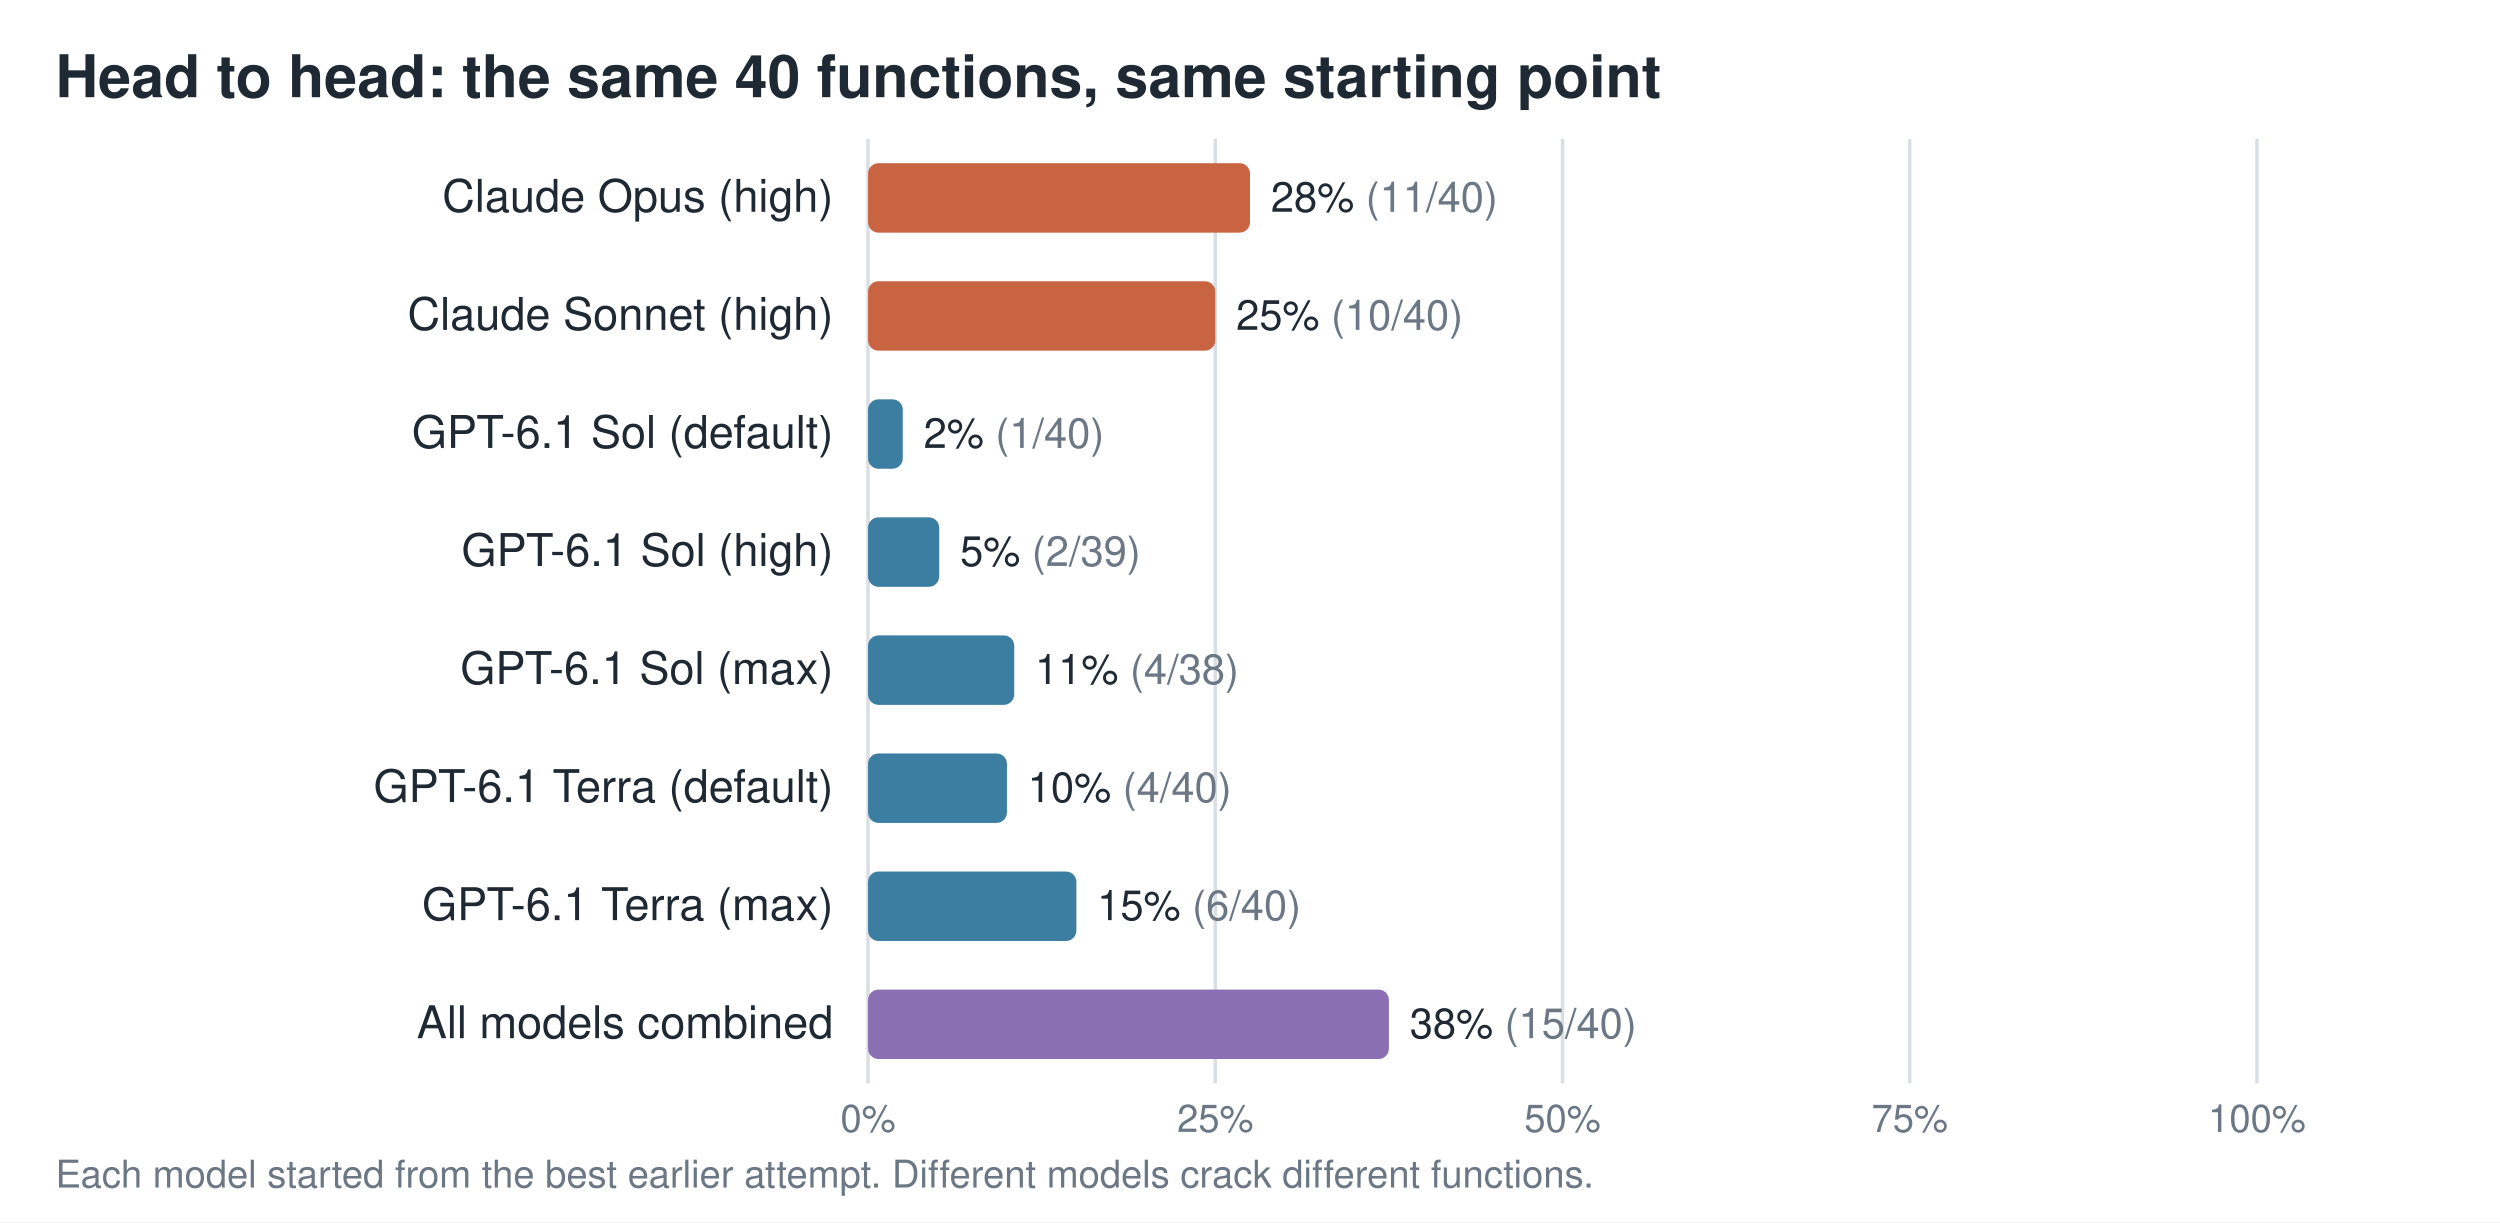
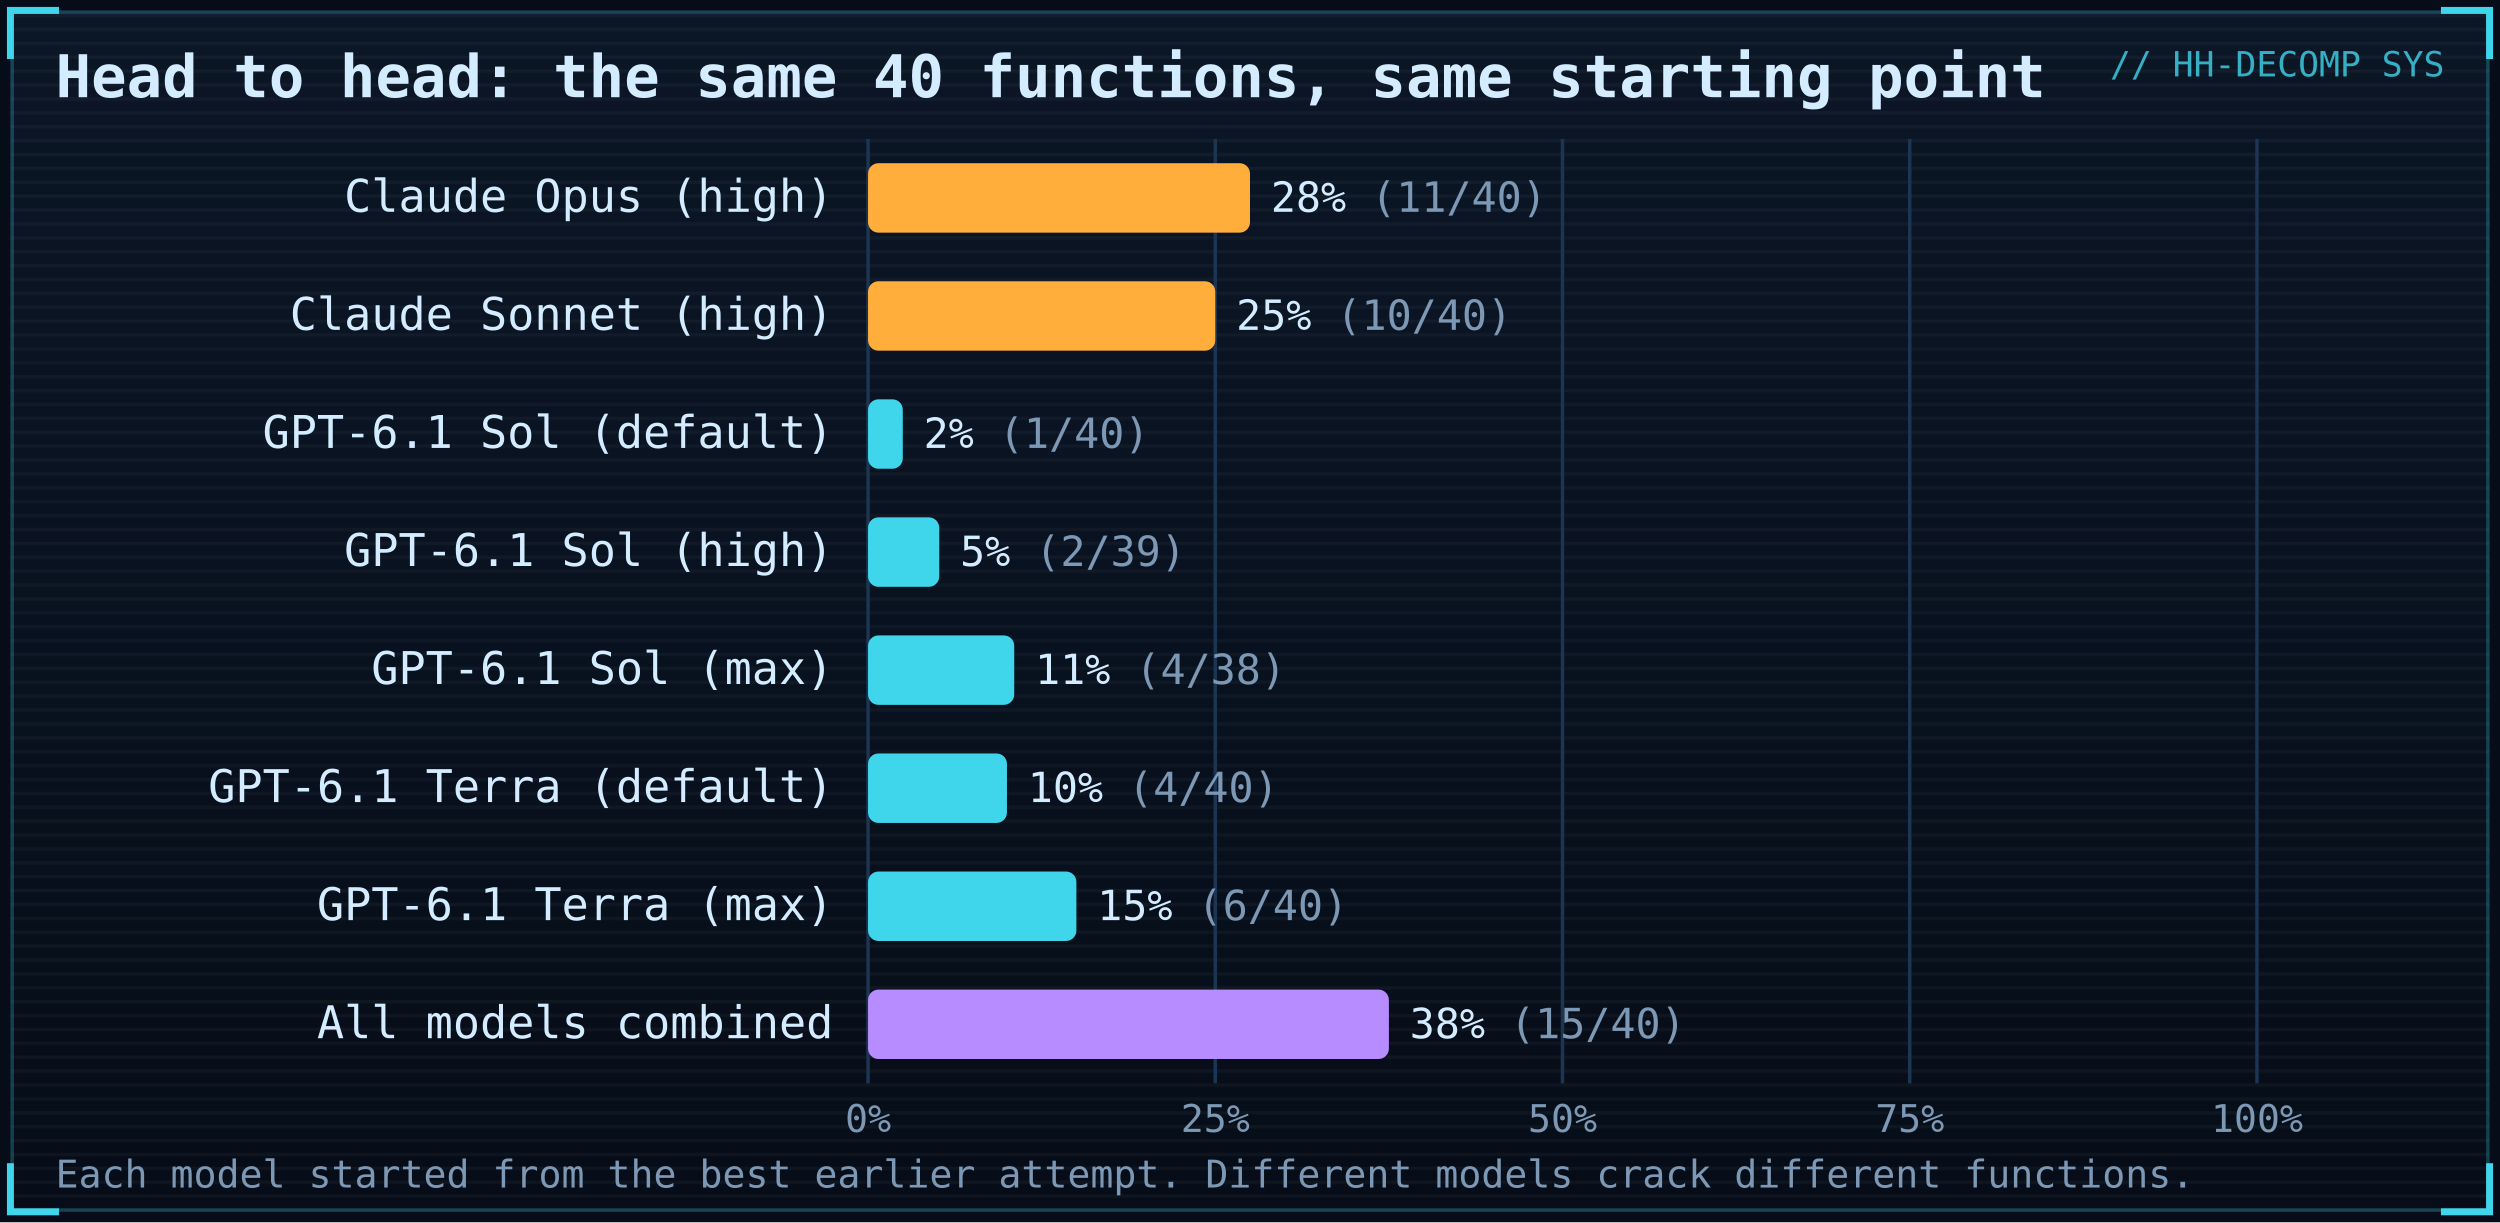
- <svg xmlns="http://www.w3.org/2000/svg" viewBox="0 0 720 352" width="720" height="352" font-family="-apple-system,Segoe UI,Helvetica,Arial,sans-serif" role="img" aria-label="Head to head: the same 40 functions, same starting point">
-   <rect width="100%" height="100%" fill="#ffffff" />
-   <text x="16" y="28" font-size="17" font-weight="600" fill="#1f2933">Head to head: the same 40 functions, same starting point</text>
-   <line x1="250.0" y1="40" x2="250.0" y2="312" stroke="#d9dee4" />
-   <text x="250.0" y="326" font-size="11" fill="#6b7785" text-anchor="middle">0%</text>
-   <line x1="350.0" y1="40" x2="350.0" y2="312" stroke="#d9dee4" />
-   <text x="350.0" y="326" font-size="11" fill="#6b7785" text-anchor="middle">25%</text>
-   <line x1="450.0" y1="40" x2="450.0" y2="312" stroke="#d9dee4" />
-   <text x="450.0" y="326" font-size="11" fill="#6b7785" text-anchor="middle">50%</text>
-   <line x1="550.0" y1="40" x2="550.0" y2="312" stroke="#d9dee4" />
-   <text x="550.0" y="326" font-size="11" fill="#6b7785" text-anchor="middle">75%</text>
-   <line x1="650.0" y1="40" x2="650.0" y2="312" stroke="#d9dee4" />
-   <text x="650.0" y="326" font-size="11" fill="#6b7785" text-anchor="middle">100%</text>
-   <text x="240" y="61" font-size="13" fill="#1f2933" text-anchor="end">Claude Opus (high)</text>
-   <rect x="250" y="47" width="110.0" height="20" rx="3" fill="#c96442" />
-   <text x="366.0" y="61" font-size="12" fill="#1f2933">28% <tspan fill="#6b7785">(11/40)</tspan>
+ <svg xmlns="http://www.w3.org/2000/svg" viewBox="0 0 720 352" width="720" height="352" font-family="'Share Tech Mono','Eurostile','Bank Gothic',Consolas,'DejaVu Sans Mono',monospace" role="img" aria-label="Head to head: the same 40 functions, same starting point">
+   <defs>
+     <pattern id="scan" width="4" height="4" patternUnits="userSpaceOnUse">
+       <rect width="4" height="1" fill="#ffffff" opacity="0.035" />
+     </pattern>
+     <linearGradient id="panel" x1="0" y1="0" x2="0" y2="1">
+       <stop offset="0" stop-color="#0b1626" />
+       <stop offset="1" stop-color="#060d18" />
+     </linearGradient>
+   </defs>
+   <rect width="100%" height="100%" fill="#060d18" />
+   <rect x="3" y="3" width="714" height="346" fill="url(#panel)" />
+   <rect x="3" y="3" width="714" height="346" fill="url(#scan)" />
+   <rect x="3.5" y="3.5" width="713" height="345" fill="none" stroke="#3fd6ec" stroke-opacity="0.25" />
+   <path d="M3,17 V3 H17" fill="none" stroke="#3fd6ec" stroke-width="2" />
+   <path d="M703,3 H717 V17" fill="none" stroke="#3fd6ec" stroke-width="2" />
+   <path d="M3,335 V349 H17" fill="none" stroke="#3fd6ec" stroke-width="2" />
+   <path d="M703,349 H717 V335" fill="none" stroke="#3fd6ec" stroke-width="2" />
+   <text x="704" y="22" font-size="10" fill="#3fd6ec" text-anchor="end" opacity="0.8">// HH-DECOMP SYS</text>
+   <text x="16" y="28" font-size="17" font-weight="600" fill="#d4ecff">Head to head: the same 40 functions, same starting point</text>
+   <line x1="250.0" y1="40" x2="250.0" y2="312" stroke="#1c3552" />
+   <text x="250.0" y="326" font-size="11" fill="#7d98b4" text-anchor="middle">0%</text>
+   <line x1="350.0" y1="40" x2="350.0" y2="312" stroke="#1c3552" />
+   <text x="350.0" y="326" font-size="11" fill="#7d98b4" text-anchor="middle">25%</text>
+   <line x1="450.0" y1="40" x2="450.0" y2="312" stroke="#1c3552" />
+   <text x="450.0" y="326" font-size="11" fill="#7d98b4" text-anchor="middle">50%</text>
+   <line x1="550.0" y1="40" x2="550.0" y2="312" stroke="#1c3552" />
+   <text x="550.0" y="326" font-size="11" fill="#7d98b4" text-anchor="middle">75%</text>
+   <line x1="650.0" y1="40" x2="650.0" y2="312" stroke="#1c3552" />
+   <text x="650.0" y="326" font-size="11" fill="#7d98b4" text-anchor="middle">100%</text>
+   <text x="240" y="61" font-size="13" fill="#d4ecff" text-anchor="end">Claude Opus (high)</text>
+   <rect x="250" y="47" width="110.0" height="20" rx="3" fill="#ffad3b" />
+   <text x="366.0" y="61" font-size="12" fill="#d4ecff">28% <tspan fill="#7d98b4">(11/40)</tspan>
  </text>
-   <text x="240" y="95" font-size="13" fill="#1f2933" text-anchor="end">Claude Sonnet (high)</text>
-   <rect x="250" y="81" width="100.0" height="20" rx="3" fill="#c96442" />
-   <text x="356.0" y="95" font-size="12" fill="#1f2933">25% <tspan fill="#6b7785">(10/40)</tspan>
+   <text x="240" y="95" font-size="13" fill="#d4ecff" text-anchor="end">Claude Sonnet (high)</text>
+   <rect x="250" y="81" width="100.0" height="20" rx="3" fill="#ffad3b" />
+   <text x="356.0" y="95" font-size="12" fill="#d4ecff">25% <tspan fill="#7d98b4">(10/40)</tspan>
  </text>
-   <text x="240" y="129" font-size="13" fill="#1f2933" text-anchor="end">GPT-6.1 Sol (default)</text>
-   <rect x="250" y="115" width="10.0" height="20" rx="3" fill="#3b7ea1" />
-   <text x="266.0" y="129" font-size="12" fill="#1f2933">2% <tspan fill="#6b7785">(1/40)</tspan>
+   <text x="240" y="129" font-size="13" fill="#d4ecff" text-anchor="end">GPT-6.1 Sol (default)</text>
+   <rect x="250" y="115" width="10.0" height="20" rx="3" fill="#3fd6ec" />
+   <text x="266.0" y="129" font-size="12" fill="#d4ecff">2% <tspan fill="#7d98b4">(1/40)</tspan>
  </text>
-   <text x="240" y="163" font-size="13" fill="#1f2933" text-anchor="end">GPT-6.1 Sol (high)</text>
-   <rect x="250" y="149" width="20.5" height="20" rx="3" fill="#3b7ea1" />
-   <text x="276.5" y="163" font-size="12" fill="#1f2933">5% <tspan fill="#6b7785">(2/39)</tspan>
+   <text x="240" y="163" font-size="13" fill="#d4ecff" text-anchor="end">GPT-6.1 Sol (high)</text>
+   <rect x="250" y="149" width="20.5" height="20" rx="3" fill="#3fd6ec" />
+   <text x="276.5" y="163" font-size="12" fill="#d4ecff">5% <tspan fill="#7d98b4">(2/39)</tspan>
  </text>
-   <text x="240" y="197" font-size="13" fill="#1f2933" text-anchor="end">GPT-6.1 Sol (max)</text>
-   <rect x="250" y="183" width="42.1" height="20" rx="3" fill="#3b7ea1" />
-   <text x="298.1" y="197" font-size="12" fill="#1f2933">11% <tspan fill="#6b7785">(4/38)</tspan>
+   <text x="240" y="197" font-size="13" fill="#d4ecff" text-anchor="end">GPT-6.1 Sol (max)</text>
+   <rect x="250" y="183" width="42.1" height="20" rx="3" fill="#3fd6ec" />
+   <text x="298.1" y="197" font-size="12" fill="#d4ecff">11% <tspan fill="#7d98b4">(4/38)</tspan>
  </text>
-   <text x="240" y="231" font-size="13" fill="#1f2933" text-anchor="end">GPT-6.1 Terra (default)</text>
-   <rect x="250" y="217" width="40.0" height="20" rx="3" fill="#3b7ea1" />
-   <text x="296.0" y="231" font-size="12" fill="#1f2933">10% <tspan fill="#6b7785">(4/40)</tspan>
+   <text x="240" y="231" font-size="13" fill="#d4ecff" text-anchor="end">GPT-6.1 Terra (default)</text>
+   <rect x="250" y="217" width="40.0" height="20" rx="3" fill="#3fd6ec" />
+   <text x="296.0" y="231" font-size="12" fill="#d4ecff">10% <tspan fill="#7d98b4">(4/40)</tspan>
  </text>
-   <text x="240" y="265" font-size="13" fill="#1f2933" text-anchor="end">GPT-6.1 Terra (max)</text>
-   <rect x="250" y="251" width="60.0" height="20" rx="3" fill="#3b7ea1" />
-   <text x="316.0" y="265" font-size="12" fill="#1f2933">15% <tspan fill="#6b7785">(6/40)</tspan>
+   <text x="240" y="265" font-size="13" fill="#d4ecff" text-anchor="end">GPT-6.1 Terra (max)</text>
+   <rect x="250" y="251" width="60.0" height="20" rx="3" fill="#3fd6ec" />
+   <text x="316.0" y="265" font-size="12" fill="#d4ecff">15% <tspan fill="#7d98b4">(6/40)</tspan>
  </text>
-   <text x="240" y="299" font-size="13" fill="#1f2933" text-anchor="end">All models combined</text>
-   <rect x="250" y="285" width="150.0" height="20" rx="3" fill="#8a6fb3" />
-   <text x="406.0" y="299" font-size="12" fill="#1f2933">38% <tspan fill="#6b7785">(15/40)</tspan>
+   <text x="240" y="299" font-size="13" fill="#d4ecff" text-anchor="end">All models combined</text>
+   <rect x="250" y="285" width="150.0" height="20" rx="3" fill="#b78cff" />
+   <text x="406.0" y="299" font-size="12" fill="#d4ecff">38% <tspan fill="#7d98b4">(15/40)</tspan>
  </text>
-   <text x="16" y="342" font-size="11" fill="#6b7785">Each model started from the best earlier attempt. Different models crack different functions.</text>
+   <text x="16" y="342" font-size="11" fill="#7d98b4">Each model started from the best earlier attempt. Different models crack different functions.</text>
</svg>
